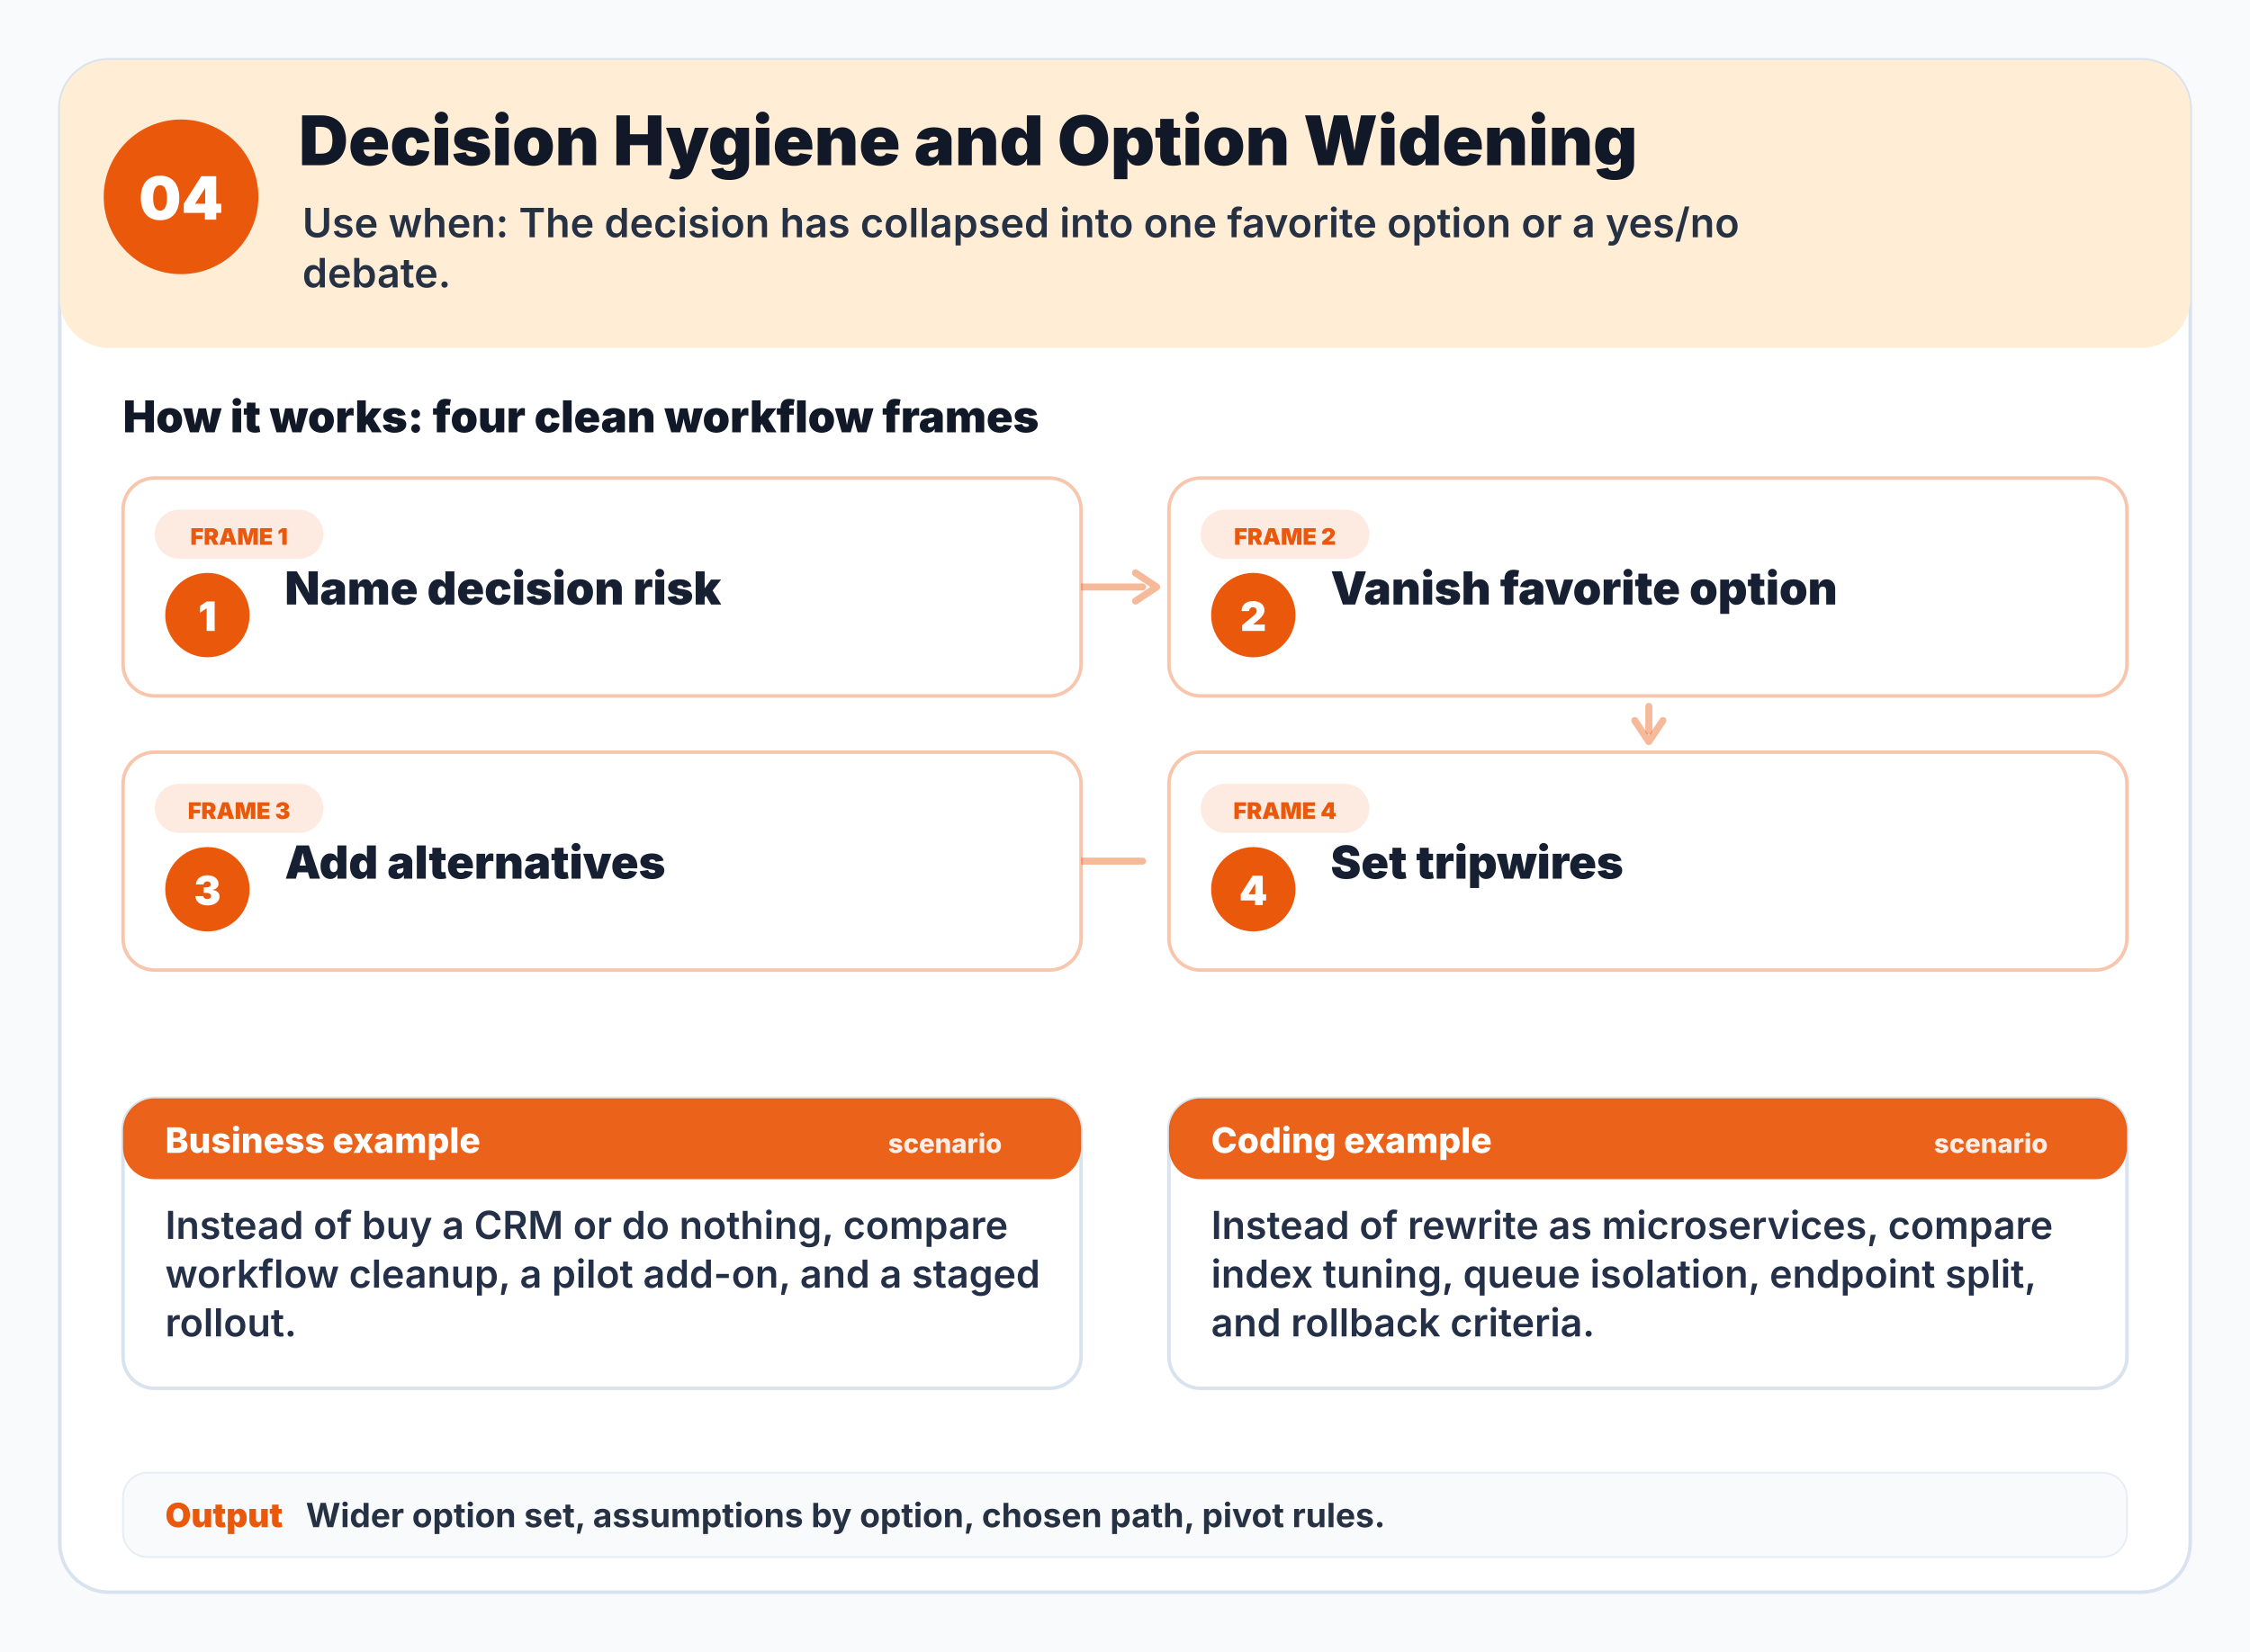
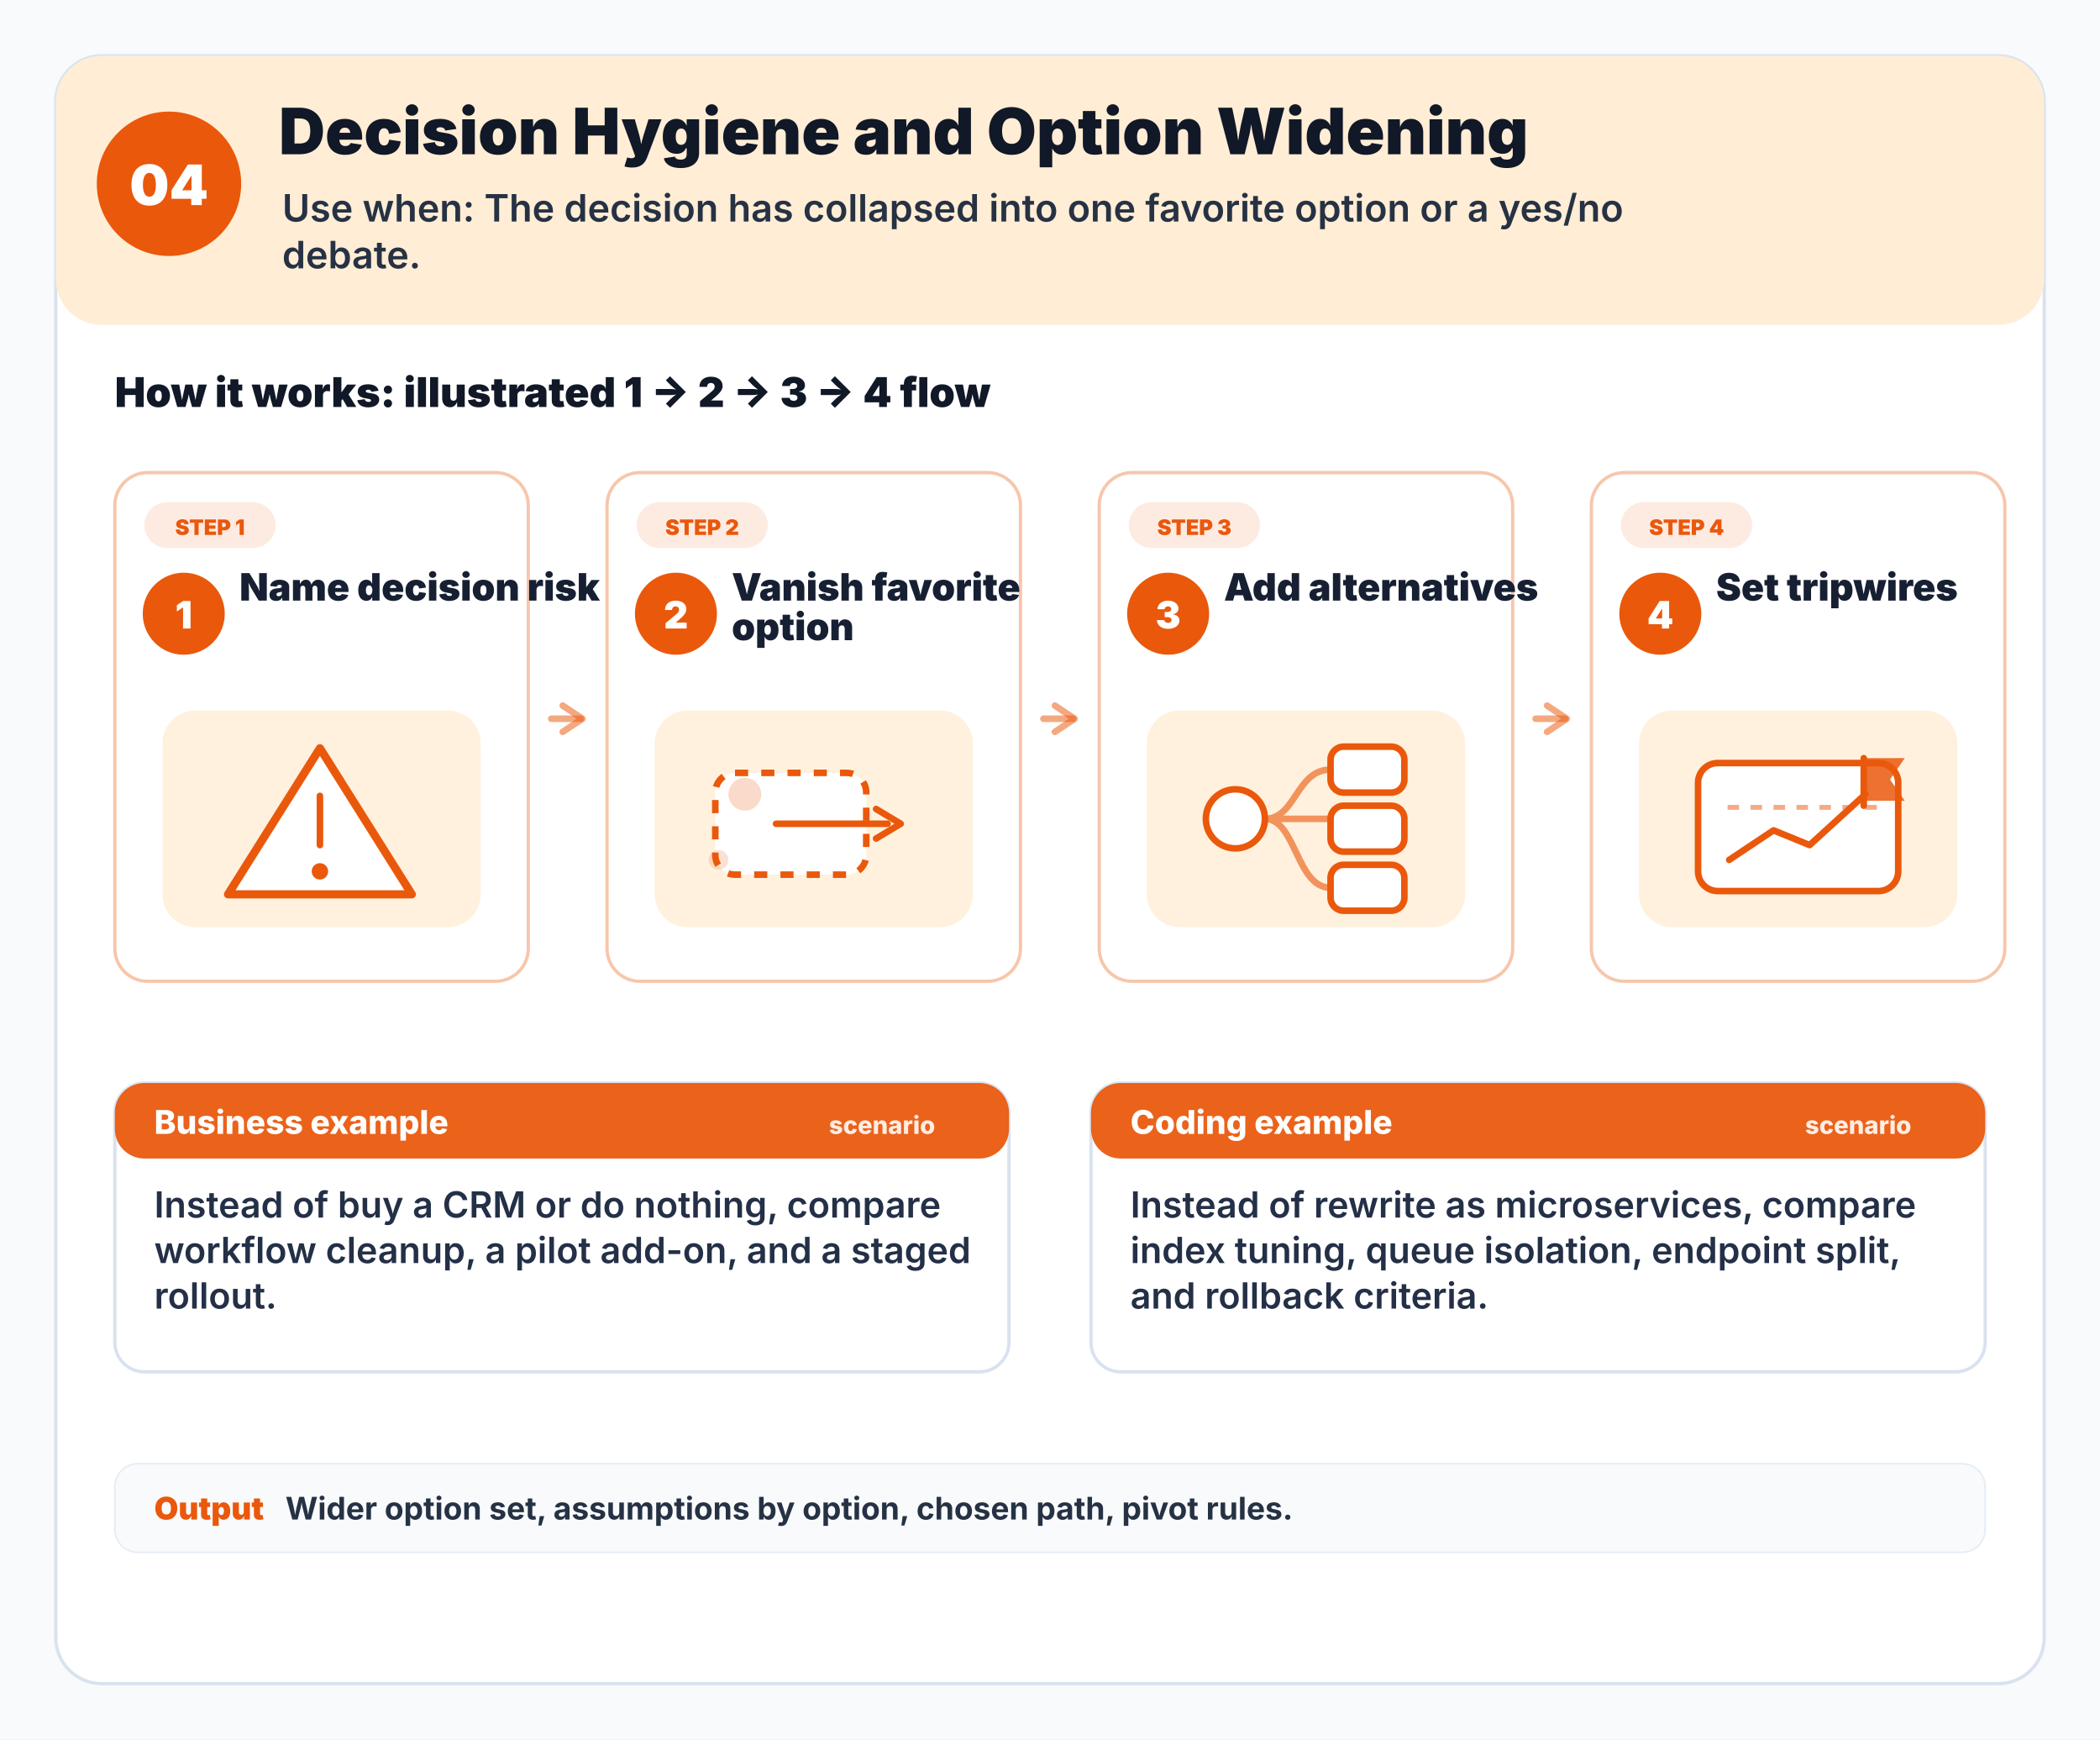
- <svg xmlns="http://www.w3.org/2000/svg" width="1280" height="940" viewBox="0 0 1280 940" role="img" aria-labelledby="title desc">
+ <svg xmlns="http://www.w3.org/2000/svg" width="1280" height="1060" viewBox="0 0 1280 1060" role="img" aria-labelledby="title desc">
  <style>
-     .frame-card .frame-bg { transition: stroke-width 160ms ease, filter 160ms ease, transform 160ms ease; }
+     .frame-card .frame-bg { transition: stroke-width 160ms ease, filter 160ms ease; }
    .frame-card:hover .frame-bg { stroke-width: 4; filter: url(#softShadow); }
    @media (prefers-reduced-motion: reduce) {
      .frame-card .frame-bg { transition: none; }
    }
  </style>
  <defs>
    <filter id="softShadow" x="-8%" y="-18%" width="116%" height="140%">
      <feDropShadow dx="0" dy="8" stdDeviation="8" flood-color="#0f172a" flood-opacity="0.13" />
    </filter>
  </defs>
-   <rect width="1280" height="940" fill="#f8fafc" />
-   <rect x="34" y="34" width="1212" height="872" rx="28" fill="#ffffff" stroke="#d9e2ef" stroke-width="2" />
+   <rect width="1280" height="1060" fill="#f8fafc" />
+   <rect x="34" y="34" width="1212" height="992" rx="28" fill="#ffffff" stroke="#d9e2ef" stroke-width="2" />
  <rect x="34" y="34" width="1212" height="164" rx="28" fill="#ffedd5" />
  <circle cx="103" cy="112" r="44" fill="#ea580c" />
  <text x="103" y="125" text-anchor="middle" font-size="34" font-weight="900" fill="#ffffff" font-family="Inter, ui-sans-serif, system-ui">04</text>
  <text x="170" y="94" font-size="39" font-weight="900" fill="#111827" font-family="Inter, ui-sans-serif, system-ui">Decision Hygiene and Option Widening</text>
-   <text x="172" y="135" font-size="23" font-weight="560" fill="#263244" font-family="Inter, ui-sans-serif, system-ui, -apple-system, BlinkMacSystemFont, Segoe UI, Arial, sans-serif">
+   <text x="172" y="135" text-anchor="start" font-size="23" font-weight="560" fill="#263244" font-family="Inter, ui-sans-serif, system-ui, -apple-system, BlinkMacSystemFont, Segoe UI, Arial, sans-serif">
    <tspan x="172" dy="0">Use when: The decision has collapsed into one favorite option or a yes/no</tspan>
    <tspan x="172" dy="28.52">debate.</tspan>
  </text>
-   <text x="70" y="246" font-size="25" font-weight="900" fill="#111827" font-family="Inter, ui-sans-serif, system-ui">How it works: four clean workflow frames</text>
-   <path d="M 604 334 H 650" stroke="#ea580c" stroke-width="4" stroke-linecap="round" opacity="0.42" />
-   <path d="M 646 326 L 658 334 L 646 342" fill="none" stroke="#ea580c" stroke-width="4" stroke-linecap="round" stroke-linejoin="round" opacity="0.42" />
-   <path d="M 938 402 V 416" stroke="#ea580c" stroke-width="4" stroke-linecap="round" opacity="0.42" />
-   <path d="M 930 410 L 938 422 L 946 410" fill="none" stroke="#ea580c" stroke-width="4" stroke-linecap="round" stroke-linejoin="round" opacity="0.42" />
-   <path d="M 650 490 H 604" stroke="#ea580c" stroke-width="4" stroke-linecap="round" opacity="0.42" />
-   <path d="M 610 482 L 598 490 L 610 498" fill="none" stroke="#ea580c" stroke-width="4" stroke-linecap="round" stroke-linejoin="round" opacity="0.42" />
+   <text x="70" y="248" font-size="25" font-weight="900" fill="#111827" font-family="Inter, ui-sans-serif, system-ui">How it works: illustrated 1 -&gt; 2 -&gt; 3 -&gt; 4 flow</text>
  <g class="frame-card">
-     <rect class="frame-bg" x="70" y="272" width="545" height="124" rx="18" fill="#ffffff" stroke="#ea580c" stroke-opacity="0.34" stroke-width="2" />
-     <rect x="88" y="290" width="96" height="28" rx="14" fill="#ea580c" opacity="0.12" />
-     <text x="136" y="310" text-anchor="middle" font-size="13" font-weight="900" fill="#ea580c" letter-spacing="0" font-family="Inter, ui-sans-serif, system-ui">FRAME 1</text>
-     <circle cx="118" cy="350" r="24" fill="#ea580c" />
-     <text x="118" y="359" text-anchor="middle" font-size="23" font-weight="900" fill="#ffffff" font-family="Inter, ui-sans-serif, system-ui">1</text>
-     <text x="162" y="344" font-size="26" font-weight="850" fill="#172033" font-family="Inter, ui-sans-serif, system-ui, -apple-system, BlinkMacSystemFont, Segoe UI, Arial, sans-serif">
-       <tspan x="162" dy="0">Name decision risk</tspan>
+     <rect class="frame-bg" x="70" y="288" width="252" height="310" rx="20" fill="#ffffff" stroke="#ea580c" stroke-opacity="0.34" stroke-width="2" />
+     <rect x="88" y="306" width="80" height="28" rx="14" fill="#ea580c" opacity="0.12" />
+     <text x="128" y="326" text-anchor="middle" font-size="13" font-weight="900" fill="#ea580c" letter-spacing="0" font-family="Inter, ui-sans-serif, system-ui">STEP 1</text>
+     <circle cx="112" cy="374" r="25" fill="#ea580c" />
+     <text x="112" y="383" text-anchor="middle" font-size="23" font-weight="900" fill="#ffffff" font-family="Inter, ui-sans-serif, system-ui">1</text>
+     <text x="146" y="366" text-anchor="start" font-size="23" font-weight="850" fill="#172033" font-family="Inter, ui-sans-serif, system-ui, -apple-system, BlinkMacSystemFont, Segoe UI, Arial, sans-serif">
+       <tspan x="146" dy="0">Name decision risk</tspan>
    </text>
+     <g class="step-art">
+       <rect x="99" y="433" width="194" height="132" rx="20" fill="#ffedd5" opacity="0.8" />
+       <g transform="translate(99, 433)">
+         <path d="M 96 23 L 152 112 H 40 Z" fill="#ffffff" stroke="#ea580c" stroke-width="5" stroke-linejoin="round" />
+         <path d="M 96 52 V 82" stroke="#ea580c" stroke-width="4" stroke-linecap="round" stroke-linejoin="round" fill="none" />
+         <circle cx="96" cy="98" r="5" fill="#ea580c" />
+       </g>
+     </g>
  </g>
  <g class="frame-card">
-     <rect class="frame-bg" x="665" y="272" width="545" height="124" rx="18" fill="#ffffff" stroke="#ea580c" stroke-opacity="0.34" stroke-width="2" />
-     <rect x="683" y="290" width="96" height="28" rx="14" fill="#ea580c" opacity="0.12" />
-     <text x="731" y="310" text-anchor="middle" font-size="13" font-weight="900" fill="#ea580c" letter-spacing="0" font-family="Inter, ui-sans-serif, system-ui">FRAME 2</text>
-     <circle cx="713" cy="350" r="24" fill="#ea580c" />
-     <text x="713" y="359" text-anchor="middle" font-size="23" font-weight="900" fill="#ffffff" font-family="Inter, ui-sans-serif, system-ui">2</text>
-     <text x="757" y="344" font-size="26" font-weight="850" fill="#172033" font-family="Inter, ui-sans-serif, system-ui, -apple-system, BlinkMacSystemFont, Segoe UI, Arial, sans-serif">
-       <tspan x="757" dy="0">Vanish favorite option</tspan>
+     <rect class="frame-bg" x="370" y="288" width="252" height="310" rx="20" fill="#ffffff" stroke="#ea580c" stroke-opacity="0.34" stroke-width="2" />
+     <rect x="388" y="306" width="80" height="28" rx="14" fill="#ea580c" opacity="0.12" />
+     <text x="428" y="326" text-anchor="middle" font-size="13" font-weight="900" fill="#ea580c" letter-spacing="0" font-family="Inter, ui-sans-serif, system-ui">STEP 2</text>
+     <circle cx="412" cy="374" r="25" fill="#ea580c" />
+     <text x="412" y="383" text-anchor="middle" font-size="23" font-weight="900" fill="#ffffff" font-family="Inter, ui-sans-serif, system-ui">2</text>
+     <text x="446" y="366" text-anchor="start" font-size="23" font-weight="850" fill="#172033" font-family="Inter, ui-sans-serif, system-ui, -apple-system, BlinkMacSystemFont, Segoe UI, Arial, sans-serif">
+       <tspan x="446" dy="0">Vanish favorite</tspan>
+       <tspan x="446" dy="24.15">option</tspan>
    </text>
+     <g class="step-art">
+       <rect x="399" y="433" width="194" height="132" rx="20" fill="#ffedd5" opacity="0.8" />
+       <g transform="translate(399, 433)">
+         <rect x="37" y="38" width="92" height="62" rx="12" fill="#ffffff" stroke="#ea580c" stroke-width="4" stroke-dasharray="8 8" />
+         <path d="M 74 69 H 142" stroke="#ea580c" stroke-width="4" stroke-linecap="round" stroke-linejoin="round" fill="none" />
+         <path d="M 135 60 L 150 69 L 135 78" fill="none" stroke="#ea580c" stroke-width="4" stroke-linecap="round" stroke-linejoin="round" />
+         <circle cx="55" cy="51" r="10" fill="#ea580c" opacity="0.22" />
+         <circle cx="39" cy="91" r="6" fill="#ea580c" opacity="0.18" />
+       </g>
+     </g>
  </g>
  <g class="frame-card">
-     <rect class="frame-bg" x="70" y="428" width="545" height="124" rx="18" fill="#ffffff" stroke="#ea580c" stroke-opacity="0.34" stroke-width="2" />
-     <rect x="88" y="446" width="96" height="28" rx="14" fill="#ea580c" opacity="0.12" />
-     <text x="136" y="466" text-anchor="middle" font-size="13" font-weight="900" fill="#ea580c" letter-spacing="0" font-family="Inter, ui-sans-serif, system-ui">FRAME 3</text>
-     <circle cx="118" cy="506" r="24" fill="#ea580c" />
-     <text x="118" y="515" text-anchor="middle" font-size="23" font-weight="900" fill="#ffffff" font-family="Inter, ui-sans-serif, system-ui">3</text>
-     <text x="162" y="500" font-size="26" font-weight="850" fill="#172033" font-family="Inter, ui-sans-serif, system-ui, -apple-system, BlinkMacSystemFont, Segoe UI, Arial, sans-serif">
-       <tspan x="162" dy="0">Add alternatives</tspan>
+     <rect class="frame-bg" x="670" y="288" width="252" height="310" rx="20" fill="#ffffff" stroke="#ea580c" stroke-opacity="0.34" stroke-width="2" />
+     <rect x="688" y="306" width="80" height="28" rx="14" fill="#ea580c" opacity="0.12" />
+     <text x="728" y="326" text-anchor="middle" font-size="13" font-weight="900" fill="#ea580c" letter-spacing="0" font-family="Inter, ui-sans-serif, system-ui">STEP 3</text>
+     <circle cx="712" cy="374" r="25" fill="#ea580c" />
+     <text x="712" y="383" text-anchor="middle" font-size="23" font-weight="900" fill="#ffffff" font-family="Inter, ui-sans-serif, system-ui">3</text>
+     <text x="746" y="366" text-anchor="start" font-size="23" font-weight="850" fill="#172033" font-family="Inter, ui-sans-serif, system-ui, -apple-system, BlinkMacSystemFont, Segoe UI, Arial, sans-serif">
+       <tspan x="746" dy="0">Add alternatives</tspan>
    </text>
+     <g class="step-art">
+       <rect x="699" y="433" width="194" height="132" rx="20" fill="#ffedd5" opacity="0.8" />
+       <g transform="translate(699, 433)">
+         <circle cx="54" cy="66" r="18" fill="#ffffff" stroke="#ea580c" stroke-width="4" />
+         <rect x="112" y="22" width="45" height="28" rx="8" fill="#ffffff" stroke="#ea580c" stroke-width="4" />
+         <rect x="112" y="58" width="45" height="28" rx="8" fill="#ffffff" stroke="#ea580c" stroke-width="4" />
+         <rect x="112" y="94" width="45" height="28" rx="8" fill="#ffffff" stroke="#ea580c" stroke-width="4" />
+         <path d="M 72 66 C 91 66 91 36 112 36 M 72 66 H 112 M 72 66 C 91 66 91 108 112 108" stroke="#ea580c" stroke-width="4" stroke-linecap="round" stroke-linejoin="round" fill="none" opacity="0.62" />
+       </g>
+     </g>
  </g>
  <g class="frame-card">
-     <rect class="frame-bg" x="665" y="428" width="545" height="124" rx="18" fill="#ffffff" stroke="#ea580c" stroke-opacity="0.34" stroke-width="2" />
-     <rect x="683" y="446" width="96" height="28" rx="14" fill="#ea580c" opacity="0.12" />
-     <text x="731" y="466" text-anchor="middle" font-size="13" font-weight="900" fill="#ea580c" letter-spacing="0" font-family="Inter, ui-sans-serif, system-ui">FRAME 4</text>
-     <circle cx="713" cy="506" r="24" fill="#ea580c" />
-     <text x="713" y="515" text-anchor="middle" font-size="23" font-weight="900" fill="#ffffff" font-family="Inter, ui-sans-serif, system-ui">4</text>
-     <text x="757" y="500" font-size="26" font-weight="850" fill="#172033" font-family="Inter, ui-sans-serif, system-ui, -apple-system, BlinkMacSystemFont, Segoe UI, Arial, sans-serif">
-       <tspan x="757" dy="0">Set tripwires</tspan>
+     <rect class="frame-bg" x="970" y="288" width="252" height="310" rx="20" fill="#ffffff" stroke="#ea580c" stroke-opacity="0.34" stroke-width="2" />
+     <rect x="988" y="306" width="80" height="28" rx="14" fill="#ea580c" opacity="0.12" />
+     <text x="1028" y="326" text-anchor="middle" font-size="13" font-weight="900" fill="#ea580c" letter-spacing="0" font-family="Inter, ui-sans-serif, system-ui">STEP 4</text>
+     <circle cx="1012" cy="374" r="25" fill="#ea580c" />
+     <text x="1012" y="383" text-anchor="middle" font-size="23" font-weight="900" fill="#ffffff" font-family="Inter, ui-sans-serif, system-ui">4</text>
+     <text x="1046" y="366" text-anchor="start" font-size="23" font-weight="850" fill="#172033" font-family="Inter, ui-sans-serif, system-ui, -apple-system, BlinkMacSystemFont, Segoe UI, Arial, sans-serif">
+       <tspan x="1046" dy="0">Set tripwires</tspan>
    </text>
+     <g class="step-art">
+       <rect x="999" y="433" width="194" height="132" rx="20" fill="#ffedd5" opacity="0.8" />
+       <g transform="translate(999, 433)">
+         <rect x="36" y="32" width="122" height="78" rx="12" fill="#ffffff" stroke="#ea580c" stroke-width="4" />
+         <path d="M 55 91 L 82 73 L 104 82 L 138 51" stroke="#ea580c" stroke-width="4" stroke-linecap="round" stroke-linejoin="round" fill="none" />
+         <path d="M 54 59 H 151" stroke="#ea580c" stroke-width="3" stroke-dasharray="7 7" opacity="0.5" />
+         <path d="M 137 29 V 58" stroke="#ea580c" stroke-width="4" stroke-linecap="round" stroke-linejoin="round" fill="none" />
+         <path d="M 137 29 H 162 L 153 42 L 162 55 H 137" fill="#ea580c" opacity="0.85" />
+       </g>
+     </g>
  </g>
-   <rect x="70" y="625" width="545" height="165" rx="18" fill="#ffffff" stroke="#d9e2ef" stroke-width="2" />
-   <rect x="70" y="625" width="545" height="46" rx="18" fill="#ea580c" opacity="0.94" />
-   <text x="94" y="656" font-size="20" font-weight="800" fill="#ffffff" font-family="Inter, ui-sans-serif, system-ui">Business example</text>
-   <text x="570" y="656" text-anchor="end" font-size="15" font-weight="800" fill="#ffffff" opacity="0.88" font-family="Inter, ui-sans-serif, system-ui">scenario</text>
-   <text x="94" y="705" font-size="22" font-weight="560" fill="#243047" font-family="Inter, ui-sans-serif, system-ui, -apple-system, BlinkMacSystemFont, Segoe UI, Arial, sans-serif">
+   <path d="M 336 438 H 354" stroke="#ea580c" stroke-width="4" stroke-linecap="round" opacity="0.52" />
+   <path d="M 343 430 L 355 438 L 343 446" fill="none" stroke="#ea580c" stroke-width="4" stroke-linecap="round" stroke-linejoin="round" opacity="0.52" />
+   <path d="M 636 438 H 654" stroke="#ea580c" stroke-width="4" stroke-linecap="round" opacity="0.52" />
+   <path d="M 643 430 L 655 438 L 643 446" fill="none" stroke="#ea580c" stroke-width="4" stroke-linecap="round" stroke-linejoin="round" opacity="0.52" />
+   <path d="M 936 438 H 954" stroke="#ea580c" stroke-width="4" stroke-linecap="round" opacity="0.52" />
+   <path d="M 943 430 L 955 438 L 943 446" fill="none" stroke="#ea580c" stroke-width="4" stroke-linecap="round" stroke-linejoin="round" opacity="0.52" />
+   <rect x="70" y="660" width="545" height="176" rx="18" fill="#ffffff" stroke="#d9e2ef" stroke-width="2" />
+   <rect x="70" y="660" width="545" height="46" rx="18" fill="#ea580c" opacity="0.94" />
+   <text x="94" y="691" font-size="20" font-weight="800" fill="#ffffff" font-family="Inter, ui-sans-serif, system-ui">Business example</text>
+   <text x="570" y="691" text-anchor="end" font-size="15" font-weight="800" fill="#ffffff" opacity="0.88" font-family="Inter, ui-sans-serif, system-ui">scenario</text>
+   <text x="94" y="742" text-anchor="start" font-size="22" font-weight="560" fill="#243047" font-family="Inter, ui-sans-serif, system-ui, -apple-system, BlinkMacSystemFont, Segoe UI, Arial, sans-serif">
    <tspan x="94" dy="0">Instead of buy a CRM or do nothing, compare</tspan>
    <tspan x="94" dy="27.72">workflow cleanup, a pilot add-on, and a staged</tspan>
    <tspan x="94" dy="27.72">rollout.</tspan>
  </text>
-   <rect x="665" y="625" width="545" height="165" rx="18" fill="#ffffff" stroke="#d9e2ef" stroke-width="2" />
-   <rect x="665" y="625" width="545" height="46" rx="18" fill="#ea580c" opacity="0.94" />
-   <text x="689" y="656" font-size="20" font-weight="800" fill="#ffffff" font-family="Inter, ui-sans-serif, system-ui">Coding example</text>
-   <text x="1165" y="656" text-anchor="end" font-size="15" font-weight="800" fill="#ffffff" opacity="0.88" font-family="Inter, ui-sans-serif, system-ui">scenario</text>
-   <text x="689" y="705" font-size="22" font-weight="560" fill="#243047" font-family="Inter, ui-sans-serif, system-ui, -apple-system, BlinkMacSystemFont, Segoe UI, Arial, sans-serif">
+   <rect x="665" y="660" width="545" height="176" rx="18" fill="#ffffff" stroke="#d9e2ef" stroke-width="2" />
+   <rect x="665" y="660" width="545" height="46" rx="18" fill="#ea580c" opacity="0.94" />
+   <text x="689" y="691" font-size="20" font-weight="800" fill="#ffffff" font-family="Inter, ui-sans-serif, system-ui">Coding example</text>
+   <text x="1165" y="691" text-anchor="end" font-size="15" font-weight="800" fill="#ffffff" opacity="0.88" font-family="Inter, ui-sans-serif, system-ui">scenario</text>
+   <text x="689" y="742" text-anchor="start" font-size="22" font-weight="560" fill="#243047" font-family="Inter, ui-sans-serif, system-ui, -apple-system, BlinkMacSystemFont, Segoe UI, Arial, sans-serif">
    <tspan x="689" dy="0">Instead of rewrite as microservices, compare</tspan>
    <tspan x="689" dy="27.72">index tuning, queue isolation, endpoint split,</tspan>
    <tspan x="689" dy="27.72">and rollback criteria.</tspan>
  </text>
-   <rect x="70" y="838" width="1140" height="48" rx="14" fill="#f8fafc" stroke="#e5edf6" />
-   <text x="94" y="869" font-size="19" font-weight="900" fill="#ea580c" font-family="Inter, ui-sans-serif, system-ui">Output</text>
-   <text x="174" y="869" font-size="19" font-weight="650" fill="#263244" font-family="Inter, ui-sans-serif, system-ui, -apple-system, BlinkMacSystemFont, Segoe UI, Arial, sans-serif">
+   <rect x="70" y="892" width="1140" height="54" rx="14" fill="#f8fafc" stroke="#e5edf6" />
+   <text x="94" y="926" font-size="19" font-weight="900" fill="#ea580c" font-family="Inter, ui-sans-serif, system-ui">Output</text>
+   <text x="174" y="926" text-anchor="start" font-size="19" font-weight="650" fill="#263244" font-family="Inter, ui-sans-serif, system-ui, -apple-system, BlinkMacSystemFont, Segoe UI, Arial, sans-serif">
    <tspan x="174" dy="0">Wider option set, assumptions by option, chosen path, pivot rules.</tspan>
  </text>
</svg>
